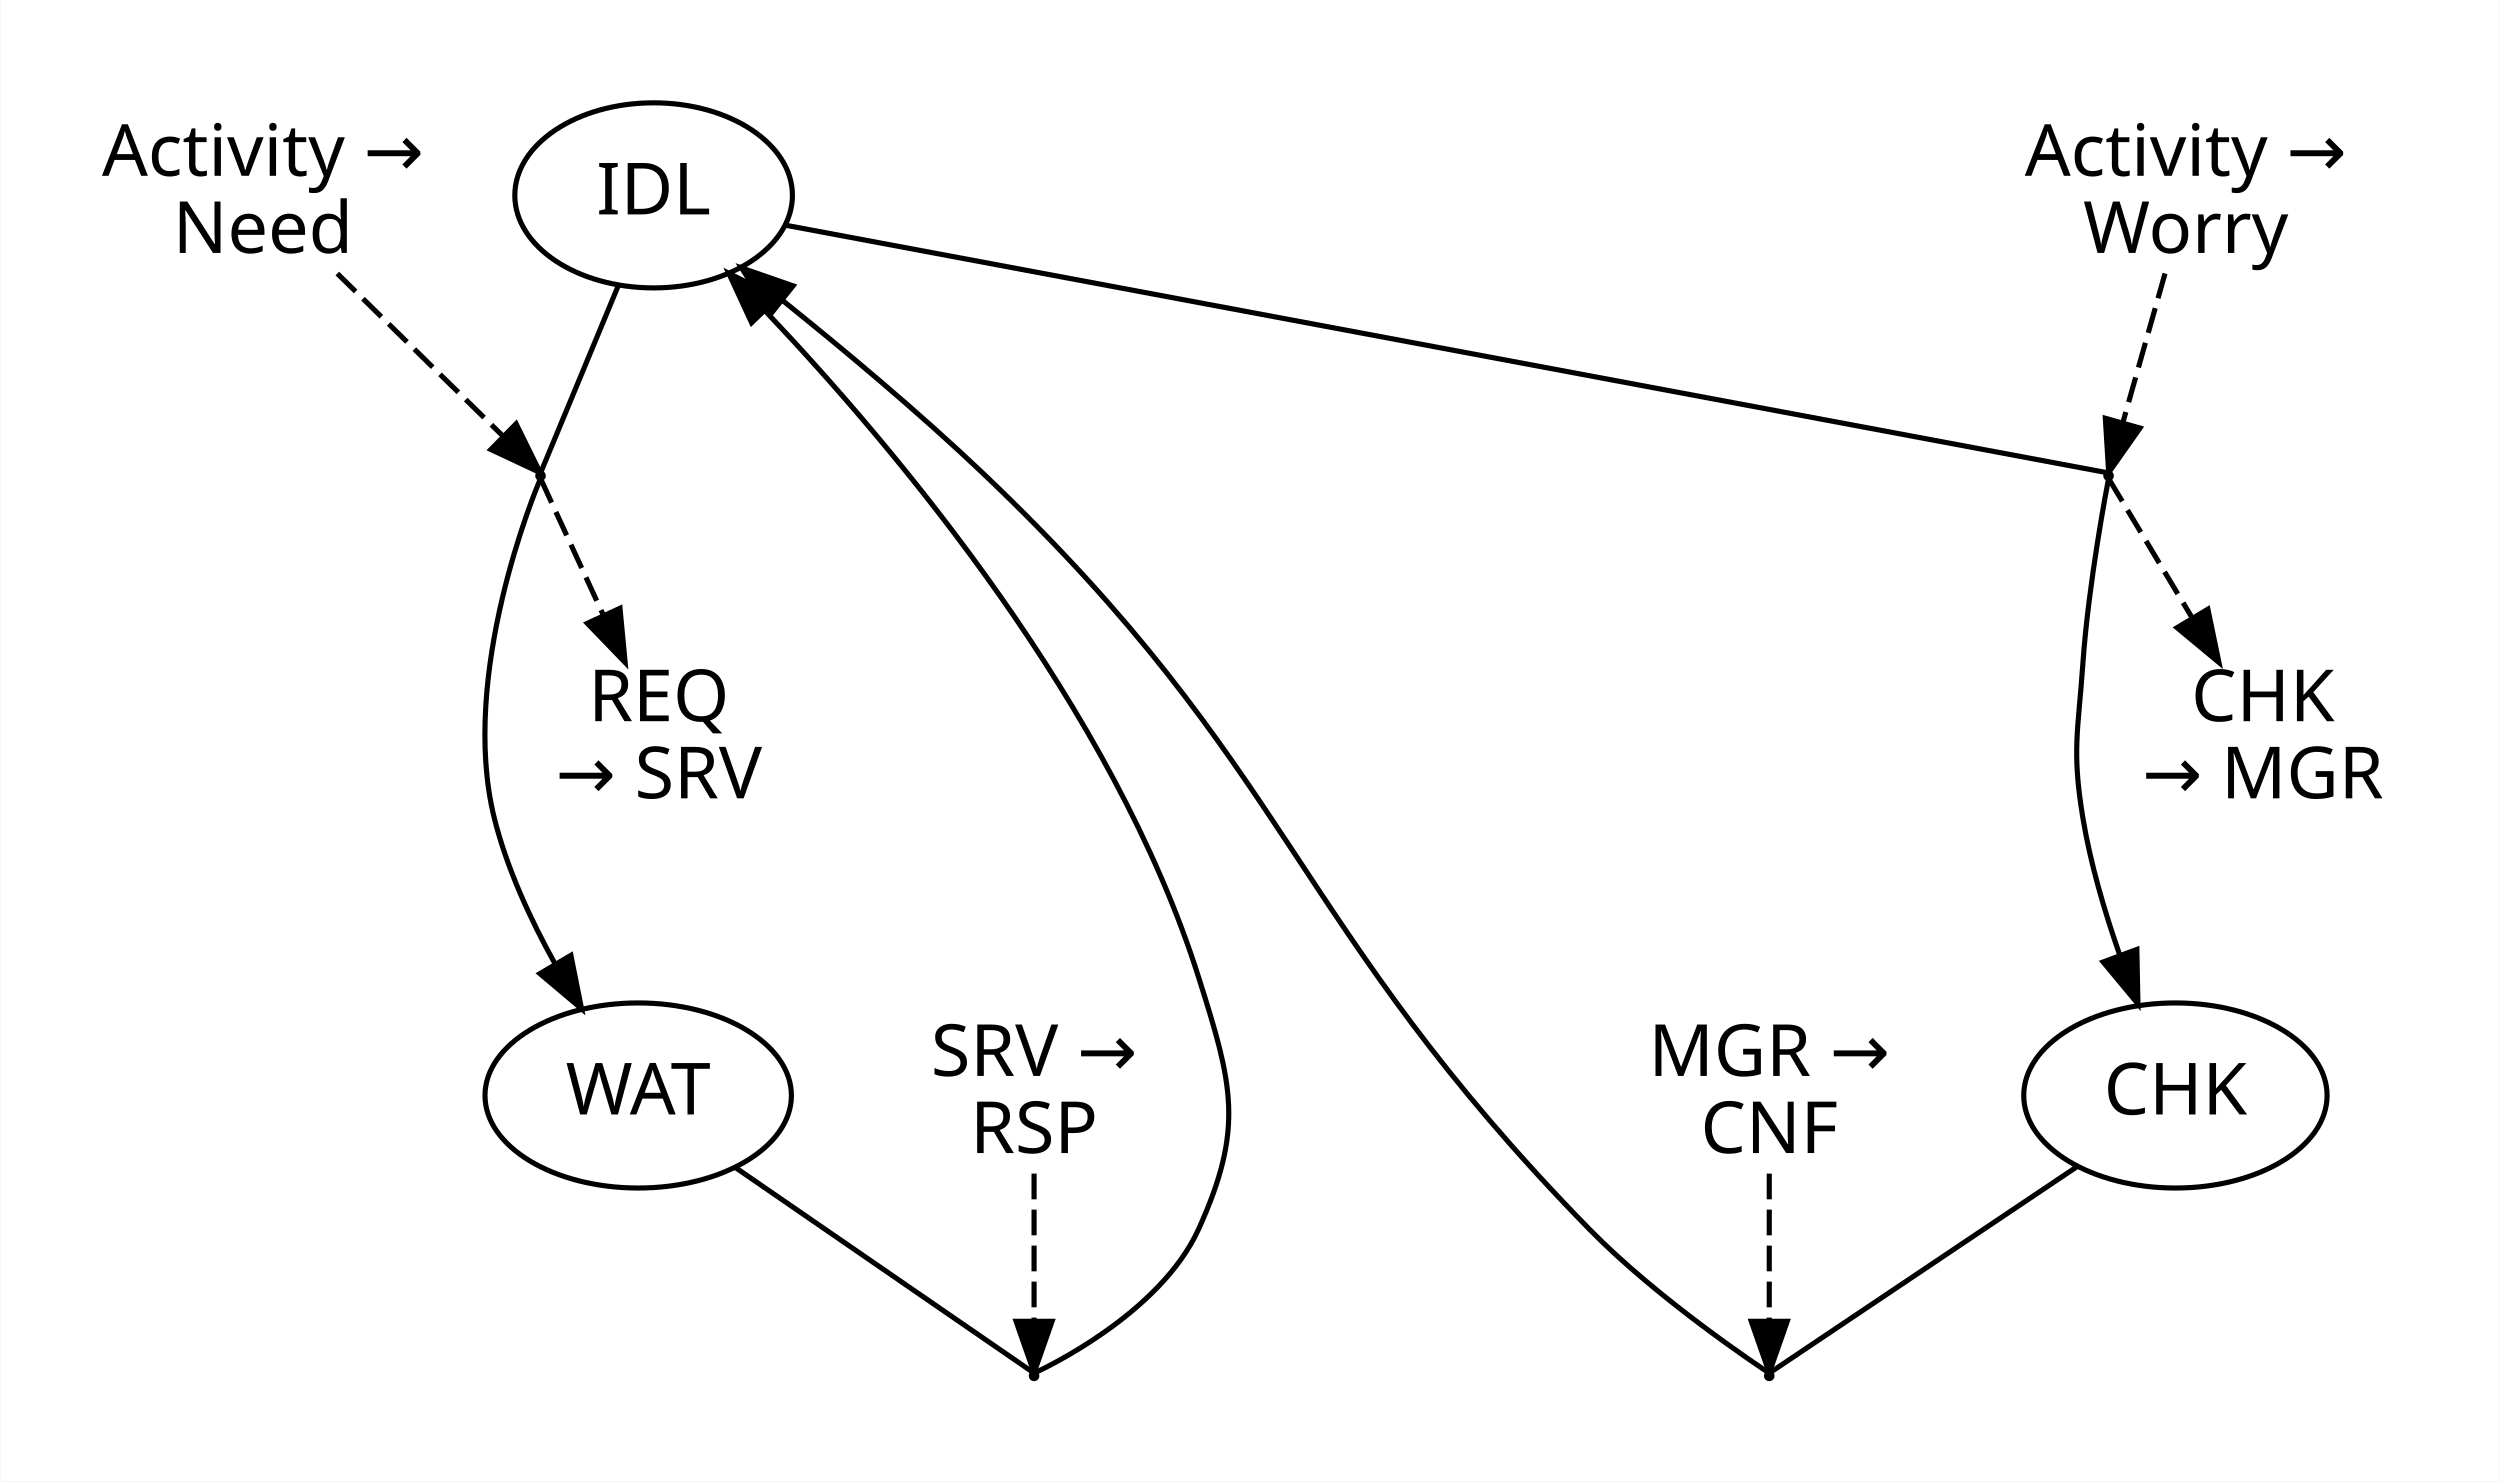
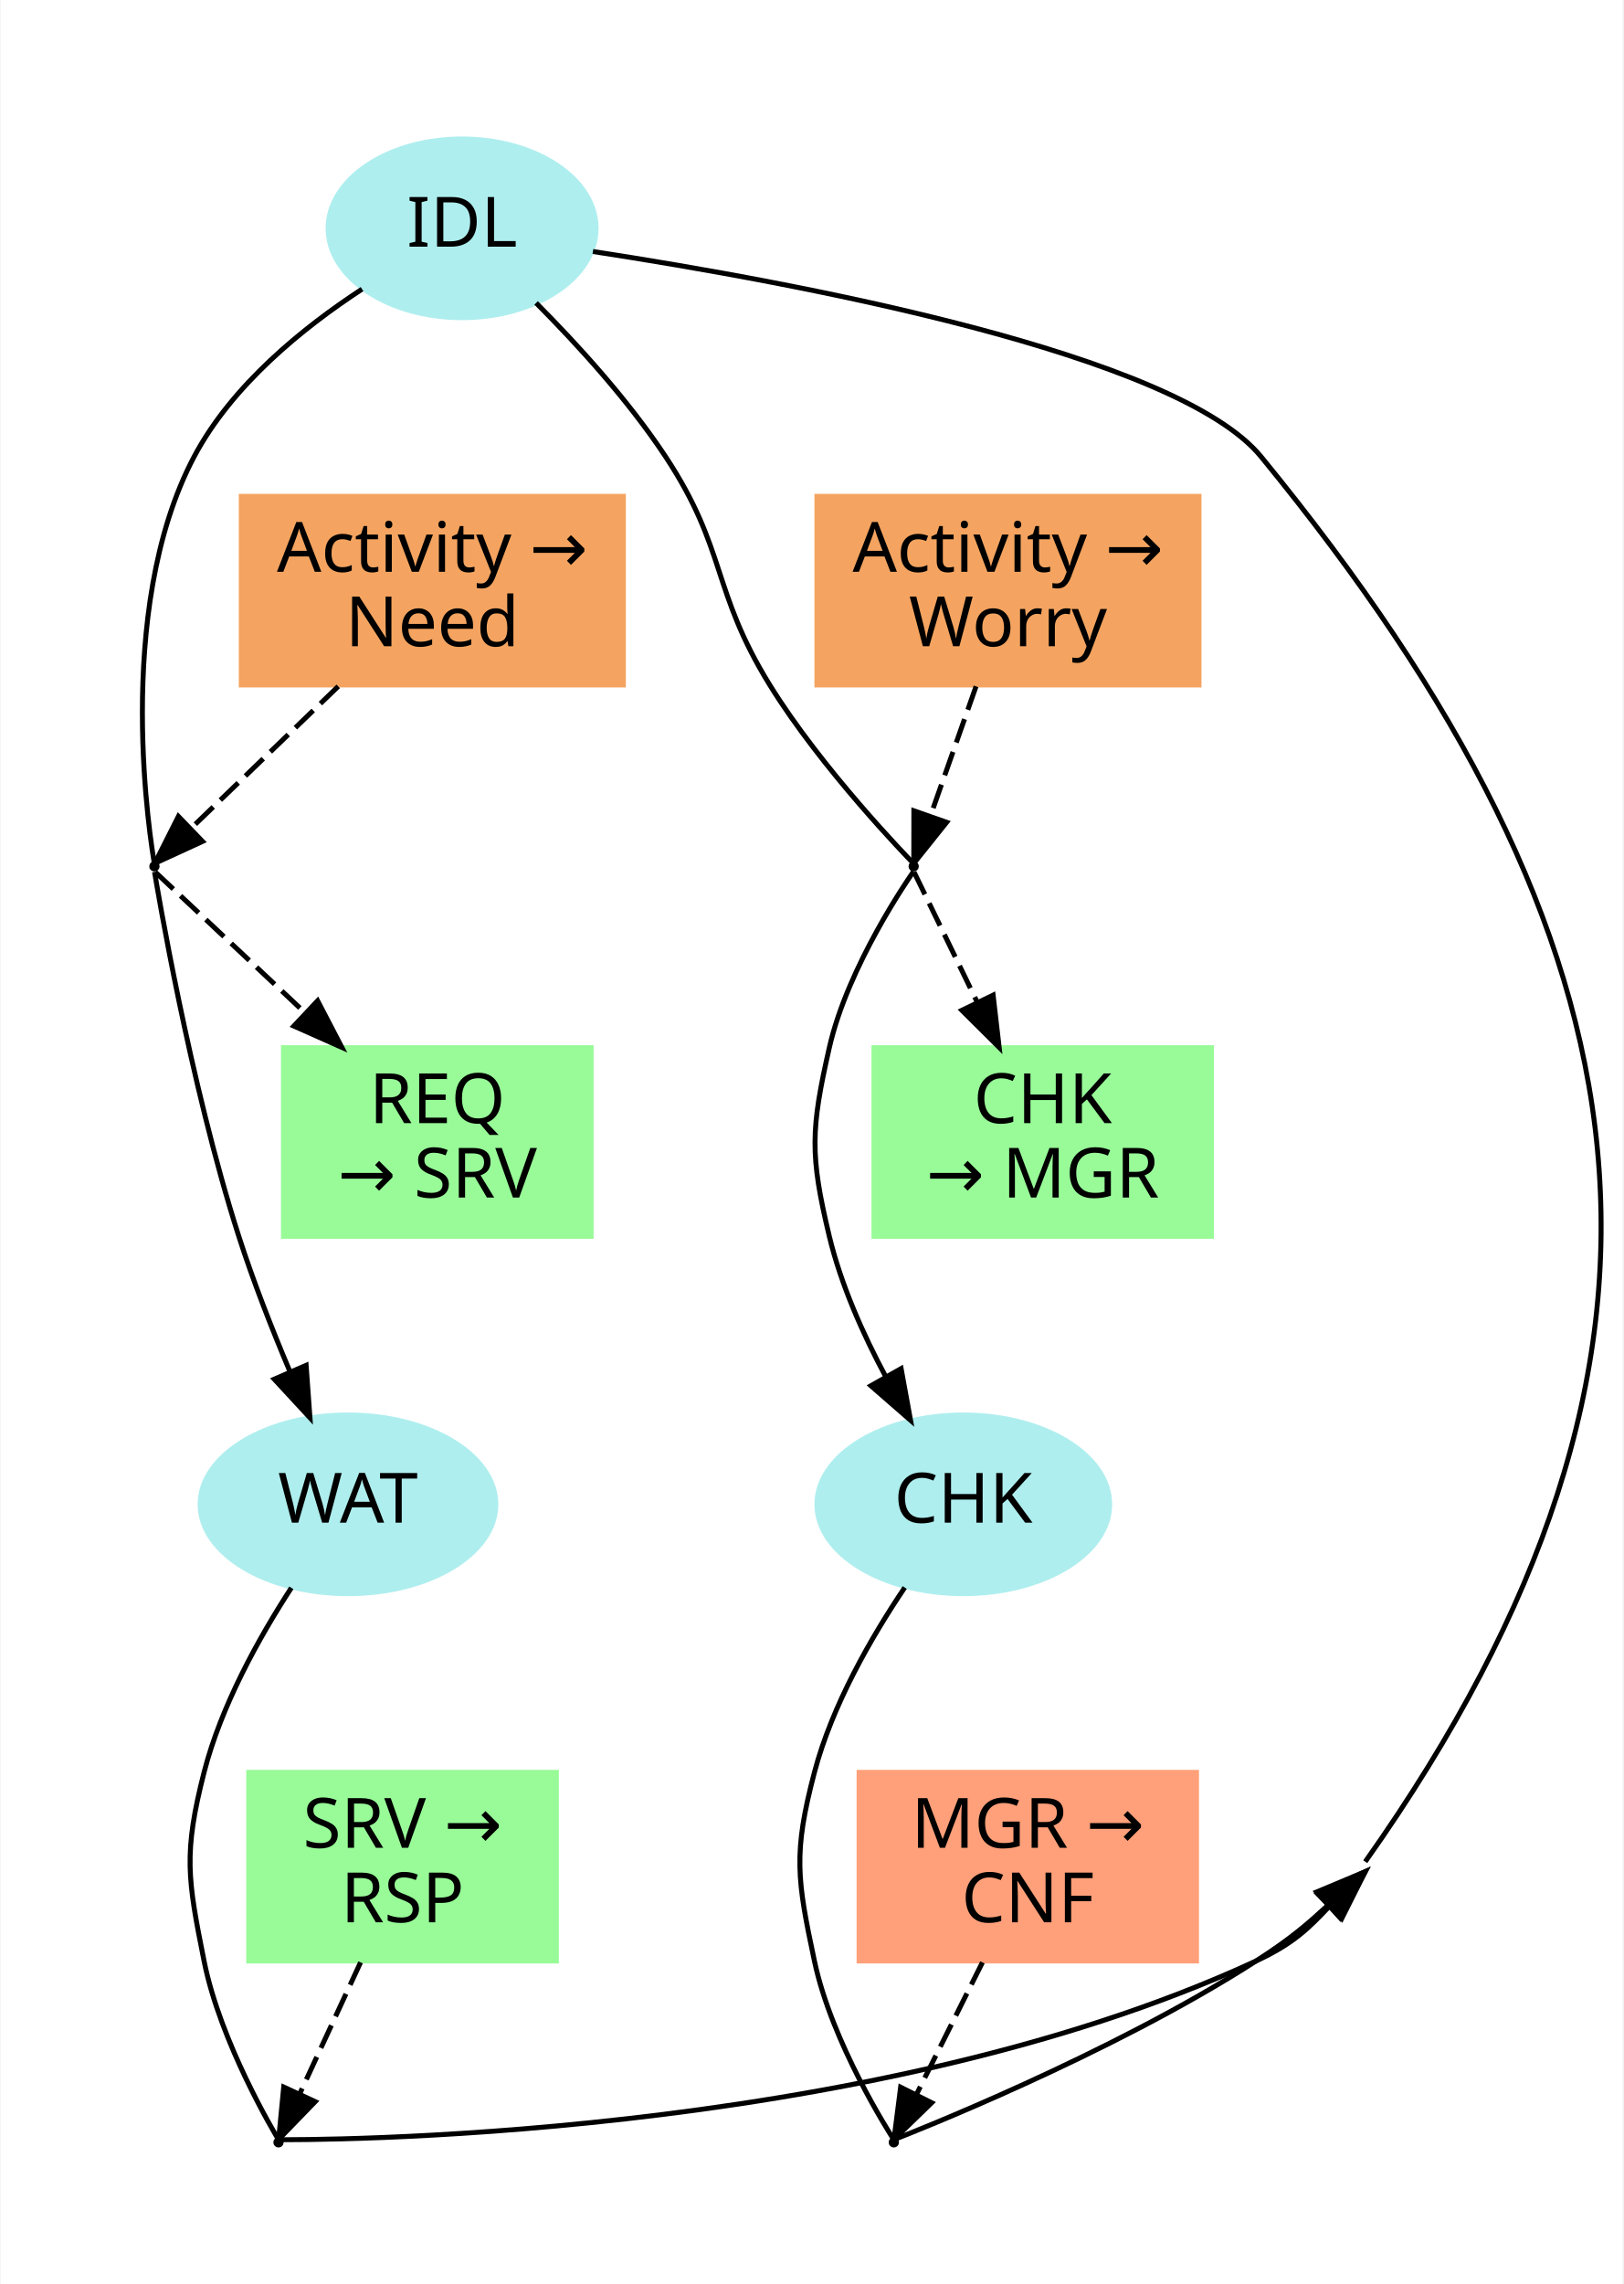
- <svg xmlns="http://www.w3.org/2000/svg" width="486pt" height="288pt" viewBox="0.00 0.00 486.00 288.16">
-   <g id="graph0" class="graph" transform="scale(1 1) rotate(0) translate(4 284.16)">
-     <polygon fill="white" stroke="transparent" points="-4,4 -4,-284.16 482,-284.16 482,4 -4,4" />
+ <svg xmlns="http://www.w3.org/2000/svg" width="327pt" height="460pt" viewBox="0.00 0.00 326.87 460.16">
+   <g id="graph0" class="graph" transform="scale(1 1) rotate(0) translate(4 456.16)">
+     <polygon fill="white" stroke="transparent" points="-4,4 -4,-456.16 322.87,-456.16 322.87,4 -4,4" />
    <g id="clust1" class="cluster">
-       <polygon fill="none" stroke="white" points="8,-45.08 8,-272.16 158,-272.16 158,-45.08 8,-45.08" />
+       <polygon fill="none" stroke="white" points="8,-265.08 8,-444.16 254,-444.16 254,-265.08 8,-265.08" />
    </g>
    <g id="clust2" class="cluster">
-       <polygon fill="none" stroke="white" points="382,-45.08 382,-269.16 470,-269.16 470,-45.08 382,-45.08" />
+       <polygon fill="none" stroke="white" points="16,-273.08 16,-436.16 130,-436.16 130,-273.08 16,-273.08" />
    </g>
    <g id="clust3" class="cluster">
-       <polygon fill="none" stroke="white" points="166,-8 166,-94.08 228,-94.08 228,-8 166,-8" />
+       <polygon fill="none" stroke="white" points="152,-273.08 152,-364.16 246,-364.16 246,-273.08 152,-273.08" />
    </g>
    <g id="clust4" class="cluster">
-       <polygon fill="none" stroke="white" points="306,-8 306,-94.08 374,-94.08 374,-8 306,-8" />
+       <polygon fill="none" stroke="white" points="10,-8 10,-187.08 124,-187.08 124,-8 10,-8" />
+     </g>
+     <g id="clust5" class="cluster">
+       <polygon fill="none" stroke="white" points="18,-16 18,-179.08 116,-179.08 116,-16 18,-16" />
+     </g>
+     <g id="clust6" class="cluster">
+       <polygon fill="none" stroke="white" points="133,-8 133,-187.08 253,-187.08 253,-8 133,-8" />
+     </g>
+     <g id="clust7" class="cluster">
+       <polygon fill="none" stroke="white" points="141,-16 141,-179.08 245,-179.08 245,-16 141,-16" />
    </g>
    <g id="node1" class="node">
-       <ellipse fill="none" stroke="black" cx="123" cy="-246.16" rx="27" ry="18" />
-       <text text-anchor="middle" x="123" y="-242.46" font-family="sans-serif" font-size="14.00">IDL</text>
+       <ellipse fill="PaleTurquoise" stroke="PaleTurquoise" cx="89" cy="-410.16" rx="27" ry="18" />
+       <text text-anchor="middle" x="89" y="-406.46" font-family="sans-serif" font-size="14.00">IDL</text>
+     </g>
+     <g id="node2" class="node">
+       <ellipse fill="black" stroke="black" cx="27" cy="-281.62" rx="0.54" ry="0.54" />
+     </g>
+     <g id="edge5" class="edge">
+       <path fill="none" stroke="black" d="M68.84,-397.91C56.87,-390.09 42.59,-378.51 35,-364.16 18.41,-332.81 26.46,-285.25 26.97,-282.3" />
    </g>
    <g id="node3" class="node">
-       <ellipse fill="black" stroke="black" cx="101" cy="-191.62" rx="0.54" ry="0.54" />
+       <polygon fill="SandyBrown" stroke="SandyBrown" points="121.5,-356.16 44.5,-356.16 44.5,-318.16 121.5,-318.16 121.5,-356.16" />
+       <text text-anchor="middle" x="83" y="-340.96" font-family="sans-serif" font-size="14.00">Activity →</text>
+       <text text-anchor="middle" x="83" y="-325.96" font-family="sans-serif" font-size="14.00">Need</text>
    </g>
-     <g id="edge1" class="edge">
-       <path fill="none" stroke="black" d="M116.16,-228.68C109.9,-213.61 101.54,-193.46 101.03,-192.22" />
+     <g id="node4" class="node">
+       <ellipse fill="black" stroke="black" cx="180" cy="-281.62" rx="0.54" ry="0.54" />
+     </g>
+     <g id="edge10" class="edge">
+       <path fill="none" stroke="black" d="M103.91,-395.13C112.3,-386.7 122.55,-375.45 130,-364.16 142.38,-345.41 139.19,-337.28 151,-318.16 161.46,-301.22 178.87,-283.32 179.95,-282.21" />
+     </g>
+     <g id="node5" class="node">
+       <polygon fill="SandyBrown" stroke="SandyBrown" points="237.5,-356.16 160.5,-356.16 160.5,-318.16 237.5,-318.16 237.5,-356.16" />
+       <text text-anchor="middle" x="199" y="-340.96" font-family="sans-serif" font-size="14.00">Activity →</text>
+       <text text-anchor="middle" x="199" y="-325.96" font-family="sans-serif" font-size="14.00">Worry</text>
+     </g>
+     <g id="node6" class="node">
+       <ellipse fill="PaleTurquoise" stroke="PaleTurquoise" cx="66" cy="-153.08" rx="29.8" ry="18" />
+       <text text-anchor="middle" x="66" y="-149.38" font-family="sans-serif" font-size="14.00">WAT</text>
+     </g>
+     <g id="edge6" class="edge">
+       <path fill="none" stroke="black" d="M27.02,-280.5C27.43,-278.03 34.08,-238.03 44,-207.08 46.89,-198.08 50.65,-188.47 54.26,-179.94" />
+       <polygon fill="black" stroke="black" points="57.57,-181.09 58.34,-170.52 51.15,-178.3 57.57,-181.09" />
+     </g>
+     <g id="node12" class="node">
+       <polygon fill="PaleGreen" stroke="PaleGreen" points="115,-245.08 53,-245.08 53,-207.08 115,-207.08 115,-245.08" />
+       <text text-anchor="middle" x="84" y="-229.88" font-family="sans-serif" font-size="14.00">REQ</text>
+       <text text-anchor="middle" x="84" y="-214.88" font-family="sans-serif" font-size="14.00">→ SRV</text>
+     </g>
+     <g id="edge8" class="edge">
+       <path fill="none" stroke="black" stroke-dasharray="5,2" d="M27.16,-280.47C28.85,-278.88 43.29,-265.32 57.19,-252.26" />
+       <polygon fill="black" stroke="black" points="59.88,-254.54 64.77,-245.14 55.09,-249.44 59.88,-254.54" />
+     </g>
+     <g id="edge7" class="edge">
+       <path fill="none" stroke="black" stroke-dasharray="5,2" d="M64.04,-317.88C53.84,-308.04 41.84,-296.47 34.32,-289.22" />
+       <polygon fill="black" stroke="black" points="36.69,-286.64 27.06,-282.22 31.83,-291.68 36.69,-286.64" />
+     </g>
+     <g id="node9" class="node">
+       <ellipse fill="PaleTurquoise" stroke="PaleTurquoise" cx="190" cy="-153.08" rx="29.5" ry="18" />
+       <text text-anchor="middle" x="190" y="-149.38" font-family="sans-serif" font-size="14.00">CHK</text>
+     </g>
+     <g id="edge11" class="edge">
+       <path fill="none" stroke="black" d="M179.96,-280.57C179.19,-279.47 166.75,-261.62 163,-245.08 159.26,-228.61 159.06,-223.5 163,-207.08 165.34,-197.35 169.77,-187.38 174.39,-178.76" />
+       <polygon fill="black" stroke="black" points="177.47,-180.43 179.37,-170.01 171.38,-176.97 177.47,-180.43" />
+     </g>
+     <g id="node13" class="node">
+       <polygon fill="PaleGreen" stroke="PaleGreen" points="240,-245.08 172,-245.08 172,-207.08 240,-207.08 240,-245.08" />
+       <text text-anchor="middle" x="206" y="-229.88" font-family="sans-serif" font-size="14.00">CHK</text>
+       <text text-anchor="middle" x="206" y="-214.88" font-family="sans-serif" font-size="14.00">→ MGR</text>
+     </g>
+     <g id="edge13" class="edge">
+       <path fill="none" stroke="black" stroke-dasharray="5,2" d="M180.07,-280.47C180.8,-278.97 186.72,-266.79 192.71,-254.44" />
+       <polygon fill="black" stroke="black" points="196.01,-255.67 197.23,-245.14 189.71,-252.61 196.01,-255.67" />
+     </g>
+     <g id="edge12" class="edge">
+       <path fill="none" stroke="black" stroke-dasharray="5,2" d="M192.57,-317.88C189.48,-309.1 185.91,-298.95 183.36,-291.72" />
+       <polygon fill="black" stroke="black" points="186.64,-290.49 180.02,-282.22 180.04,-292.81 186.64,-290.49" />
    </g>
    <g id="node7" class="node">
-       <ellipse fill="black" stroke="black" cx="406" cy="-191.62" rx="0.54" ry="0.54" />
+       <ellipse fill="black" stroke="black" cx="52" cy="-24.54" rx="0.54" ry="0.54" />
    </g>
-     <g id="edge6" class="edge">
-       <path fill="none" stroke="black" d="M148.61,-240.36C217.19,-227.52 400.16,-193.25 405.86,-192.19" />
+     <g id="edge15" class="edge">
+       <path fill="none" stroke="black" d="M54.59,-136.26C48.03,-126.17 40.43,-112.49 37,-99.08 32.82,-82.72 33.69,-77.64 37,-61.08 40.29,-44.61 51.28,-26.27 51.97,-25.14" />
    </g>
-     <g id="node2" class="node">
-       <ellipse fill="none" stroke="black" cx="120" cy="-71.08" rx="29.8" ry="18" />
-       <text text-anchor="middle" x="120" y="-67.38" font-family="sans-serif" font-size="14.00">WAT</text>
+     <g id="node8" class="node">
+       <polygon fill="PaleGreen" stroke="PaleGreen" points="108,-99.08 46,-99.08 46,-61.08 108,-61.08 108,-99.08" />
+       <text text-anchor="middle" x="77" y="-83.88" font-family="sans-serif" font-size="14.00">SRV →</text>
+       <text text-anchor="middle" x="77" y="-68.88" font-family="sans-serif" font-size="14.00">RSP</text>
+     </g>
+     <g id="edge16" class="edge">
+       <path fill="none" stroke="black" d="M52.08,-25.08C55.62,-25.05 169.48,-24.3 249,-61.08 256.7,-64.64 259.68,-67.8 263.7,-72.01" />
+       <polygon fill="black" stroke="black" points="261.38,-74.64 271,-79.08 266.25,-69.61 261.38,-74.64" />
+       <path fill="none" stroke="black" d="M271,-81.08C343.83,-184.1 329.93,-266.55 250,-364.16 232.99,-384.93 156.49,-399.18 115.36,-405.49" />
+     </g>
+     <g id="edge17" class="edge">
+       <path fill="none" stroke="black" stroke-dasharray="5,2" d="M68.54,-60.8C64.42,-51.91 59.65,-41.6 56.29,-34.35" />
+       <polygon fill="black" stroke="black" points="59.4,-32.74 52.03,-25.14 53.05,-35.68 59.4,-32.74" />
    </g>
    <g id="node10" class="node">
-       <ellipse fill="black" stroke="black" cx="197" cy="-16.54" rx="0.54" ry="0.54" />
+       <ellipse fill="black" stroke="black" cx="176" cy="-24.54" rx="0.54" ry="0.54" />
    </g>
-     <g id="edge11" class="edge">
-       <path fill="none" stroke="black" d="M139.03,-56.98C161.12,-41.77 194.81,-18.58 196.9,-17.15" />
-     </g>
-     <g id="edge2" class="edge">
-       <path fill="none" stroke="black" d="M100.95,-190.97C100.01,-188.76 85.1,-152.92 92,-125.08 94.43,-115.29 99.03,-105.31 103.82,-96.7" />
-       <polygon fill="black" stroke="black" points="106.91,-98.34 108.98,-87.95 100.88,-94.78 106.91,-98.34" />
-     </g>
-     <g id="node5" class="node">
-       <text text-anchor="middle" x="124" y="-143.88" font-family="sans-serif" font-size="14.00">REQ</text>
-       <text text-anchor="middle" x="124" y="-128.88" font-family="sans-serif" font-size="14.00">→ SRV</text>
-     </g>
-     <g id="edge4" class="edge">
-       <path fill="none" stroke="Black" stroke-dasharray="5,2" d="M101.07,-190.94C101.74,-189.46 107.53,-176.89 113.12,-164.73" />
-       <polygon fill="Black" stroke="Black" points="116.46,-165.85 117.46,-155.3 110.1,-162.92 116.46,-165.85" />
-     </g>
-     <g id="node4" class="node">
-       <text text-anchor="middle" x="47" y="-249.96" font-family="sans-serif" font-size="14.00">Activity →</text>
-       <text text-anchor="middle" x="47" y="-234.96" font-family="sans-serif" font-size="14.00">Need</text>
-     </g>
-     <g id="edge3" class="edge">
-       <path fill="none" stroke="Black" stroke-dasharray="5,2" d="M61.47,-230.96C71.88,-220.74 85.49,-207.39 93.72,-199.31" />
-       <polygon fill="Black" stroke="Black" points="96.25,-201.73 100.93,-192.23 91.34,-196.73 96.25,-201.73" />
-     </g>
-     <g id="node6" class="node">
-       <ellipse fill="none" stroke="black" cx="419" cy="-71.08" rx="29.5" ry="18" />
-       <text text-anchor="middle" x="419" y="-67.38" font-family="sans-serif" font-size="14.00">CHK</text>
-     </g>
-     <g id="node12" class="node">
-       <ellipse fill="black" stroke="black" cx="340" cy="-16.54" rx="0.54" ry="0.54" />
-     </g>
-     <g id="edge14" class="edge">
-       <path fill="none" stroke="black" d="M399.88,-57.25C377.23,-42.05 342.27,-18.6 340.11,-17.15" />
-     </g>
-     <g id="edge7" class="edge">
-       <path fill="none" stroke="black" d="M405.99,-191.02C405.76,-189.84 402.08,-170.69 401,-155.08 400.08,-141.78 398.83,-138.24 401,-125.08 402.46,-116.22 405.22,-106.85 408.14,-98.49" />
-       <polygon fill="black" stroke="black" points="411.5,-99.49 411.71,-88.9 404.94,-97.05 411.5,-99.49" />
-     </g>
-     <g id="node9" class="node">
-       <text text-anchor="middle" x="436" y="-143.88" font-family="sans-serif" font-size="14.00">CHK</text>
-       <text text-anchor="middle" x="436" y="-128.88" font-family="sans-serif" font-size="14.00">→ MGR</text>
-     </g>
-     <g id="edge9" class="edge">
-       <path fill="none" stroke="Black" stroke-dasharray="5,2" d="M406.09,-190.94C406.99,-189.43 414.82,-176.38 422.24,-164.01" />
-       <polygon fill="Black" stroke="Black" points="425.32,-165.67 427.47,-155.3 419.32,-162.07 425.32,-165.67" />
-     </g>
-     <g id="node8" class="node">
-       <text text-anchor="middle" x="421" y="-249.96" font-family="sans-serif" font-size="14.00">Activity →</text>
-       <text text-anchor="middle" x="421" y="-234.96" font-family="sans-serif" font-size="14.00">Worry</text>
-     </g>
-     <g id="edge8" class="edge">
-       <path fill="none" stroke="Black" stroke-dasharray="5,2" d="M416.98,-230.96C414.39,-221.81 411.09,-210.15 408.79,-202.01" />
-       <polygon fill="Black" stroke="Black" points="412.11,-200.9 406.02,-192.23 405.37,-202.8 412.11,-200.9" />
-     </g>
-     <g id="edge12" class="edge">
-       <path fill="none" stroke="black" d="M197.07,-17.11C198.5,-17.76 221.44,-28.41 229,-45.08 238,-64.91 235.56,-73.31 229,-94.08 212.49,-146.36 170.69,-196.25 144.79,-223.59" />
-       <polygon fill="black" stroke="black" points="142.06,-221.38 137.62,-231 147.09,-226.24 142.06,-221.38" />
+     <g id="edge18" class="edge">
+       <path fill="none" stroke="black" d="M178.2,-136.32C171.42,-126.25 163.55,-112.58 160,-99.08 155.7,-82.75 156.49,-77.6 160,-61.08 163.52,-44.49 175.24,-26.26 175.96,-25.13" />
    </g>
    <g id="node11" class="node">
-       <text text-anchor="middle" x="197" y="-74.88" font-family="sans-serif" font-size="14.00">SRV →</text>
-       <text text-anchor="middle" x="197" y="-59.88" font-family="sans-serif" font-size="14.00">RSP</text>
+       <polygon fill="LightSalmon" stroke="LightSalmon" points="237,-99.08 169,-99.08 169,-61.08 237,-61.08 237,-99.08" />
+       <text text-anchor="middle" x="203" y="-83.88" font-family="sans-serif" font-size="14.00">MGR →</text>
+       <text text-anchor="middle" x="203" y="-68.88" font-family="sans-serif" font-size="14.00">CNF</text>
    </g>
-     <g id="edge13" class="edge">
-       <path fill="none" stroke="Black" stroke-dasharray="5,2" d="M197,-55.88C197,-46.85 197,-35.37 197,-27.25" />
-       <polygon fill="Black" stroke="Black" points="200.5,-27.15 197,-17.15 193.5,-27.15 200.5,-27.15" />
+     <g id="edge19" class="edge">
+       <path fill="none" stroke="black" d="M176.12,-25.13C178.65,-26.11 219.53,-42.11 249,-61.08 256.14,-65.67 259.31,-68.48 263.52,-72.34" />
+       <polygon fill="black" stroke="black" points="261.23,-74.99 271,-79.08 265.91,-69.79 261.23,-74.99" />
    </g>
-     <g id="edge15" class="edge">
-       <path fill="none" stroke="black" d="M339.94,-17.12C338.69,-17.94 318.49,-31.28 305,-45.08 246.41,-105.01 247.74,-134.41 187,-192.16 174.68,-203.87 160.15,-216.03 148.05,-225.74" />
-       <polygon fill="black" stroke="black" points="145.77,-223.08 140.11,-232.04 150.12,-228.56 145.77,-223.08" />
-     </g>
-     <g id="node13" class="node">
-       <text text-anchor="middle" x="340" y="-74.88" font-family="sans-serif" font-size="14.00">MGR →</text>
-       <text text-anchor="middle" x="340" y="-59.88" font-family="sans-serif" font-size="14.00">CNF</text>
-     </g>
-     <g id="edge16" class="edge">
-       <path fill="none" stroke="Black" stroke-dasharray="5,2" d="M340,-55.88C340,-46.85 340,-35.37 340,-27.25" />
-       <polygon fill="Black" stroke="Black" points="343.5,-27.15 340,-17.15 336.5,-27.15 343.5,-27.15" />
+     <g id="edge20" class="edge">
+       <path fill="none" stroke="black" stroke-dasharray="5,2" d="M193.86,-60.8C189.41,-51.91 184.26,-41.6 180.64,-34.35" />
+       <polygon fill="black" stroke="black" points="183.63,-32.52 176.03,-25.14 177.37,-35.65 183.63,-32.52" />
    </g>
  </g>
</svg>
